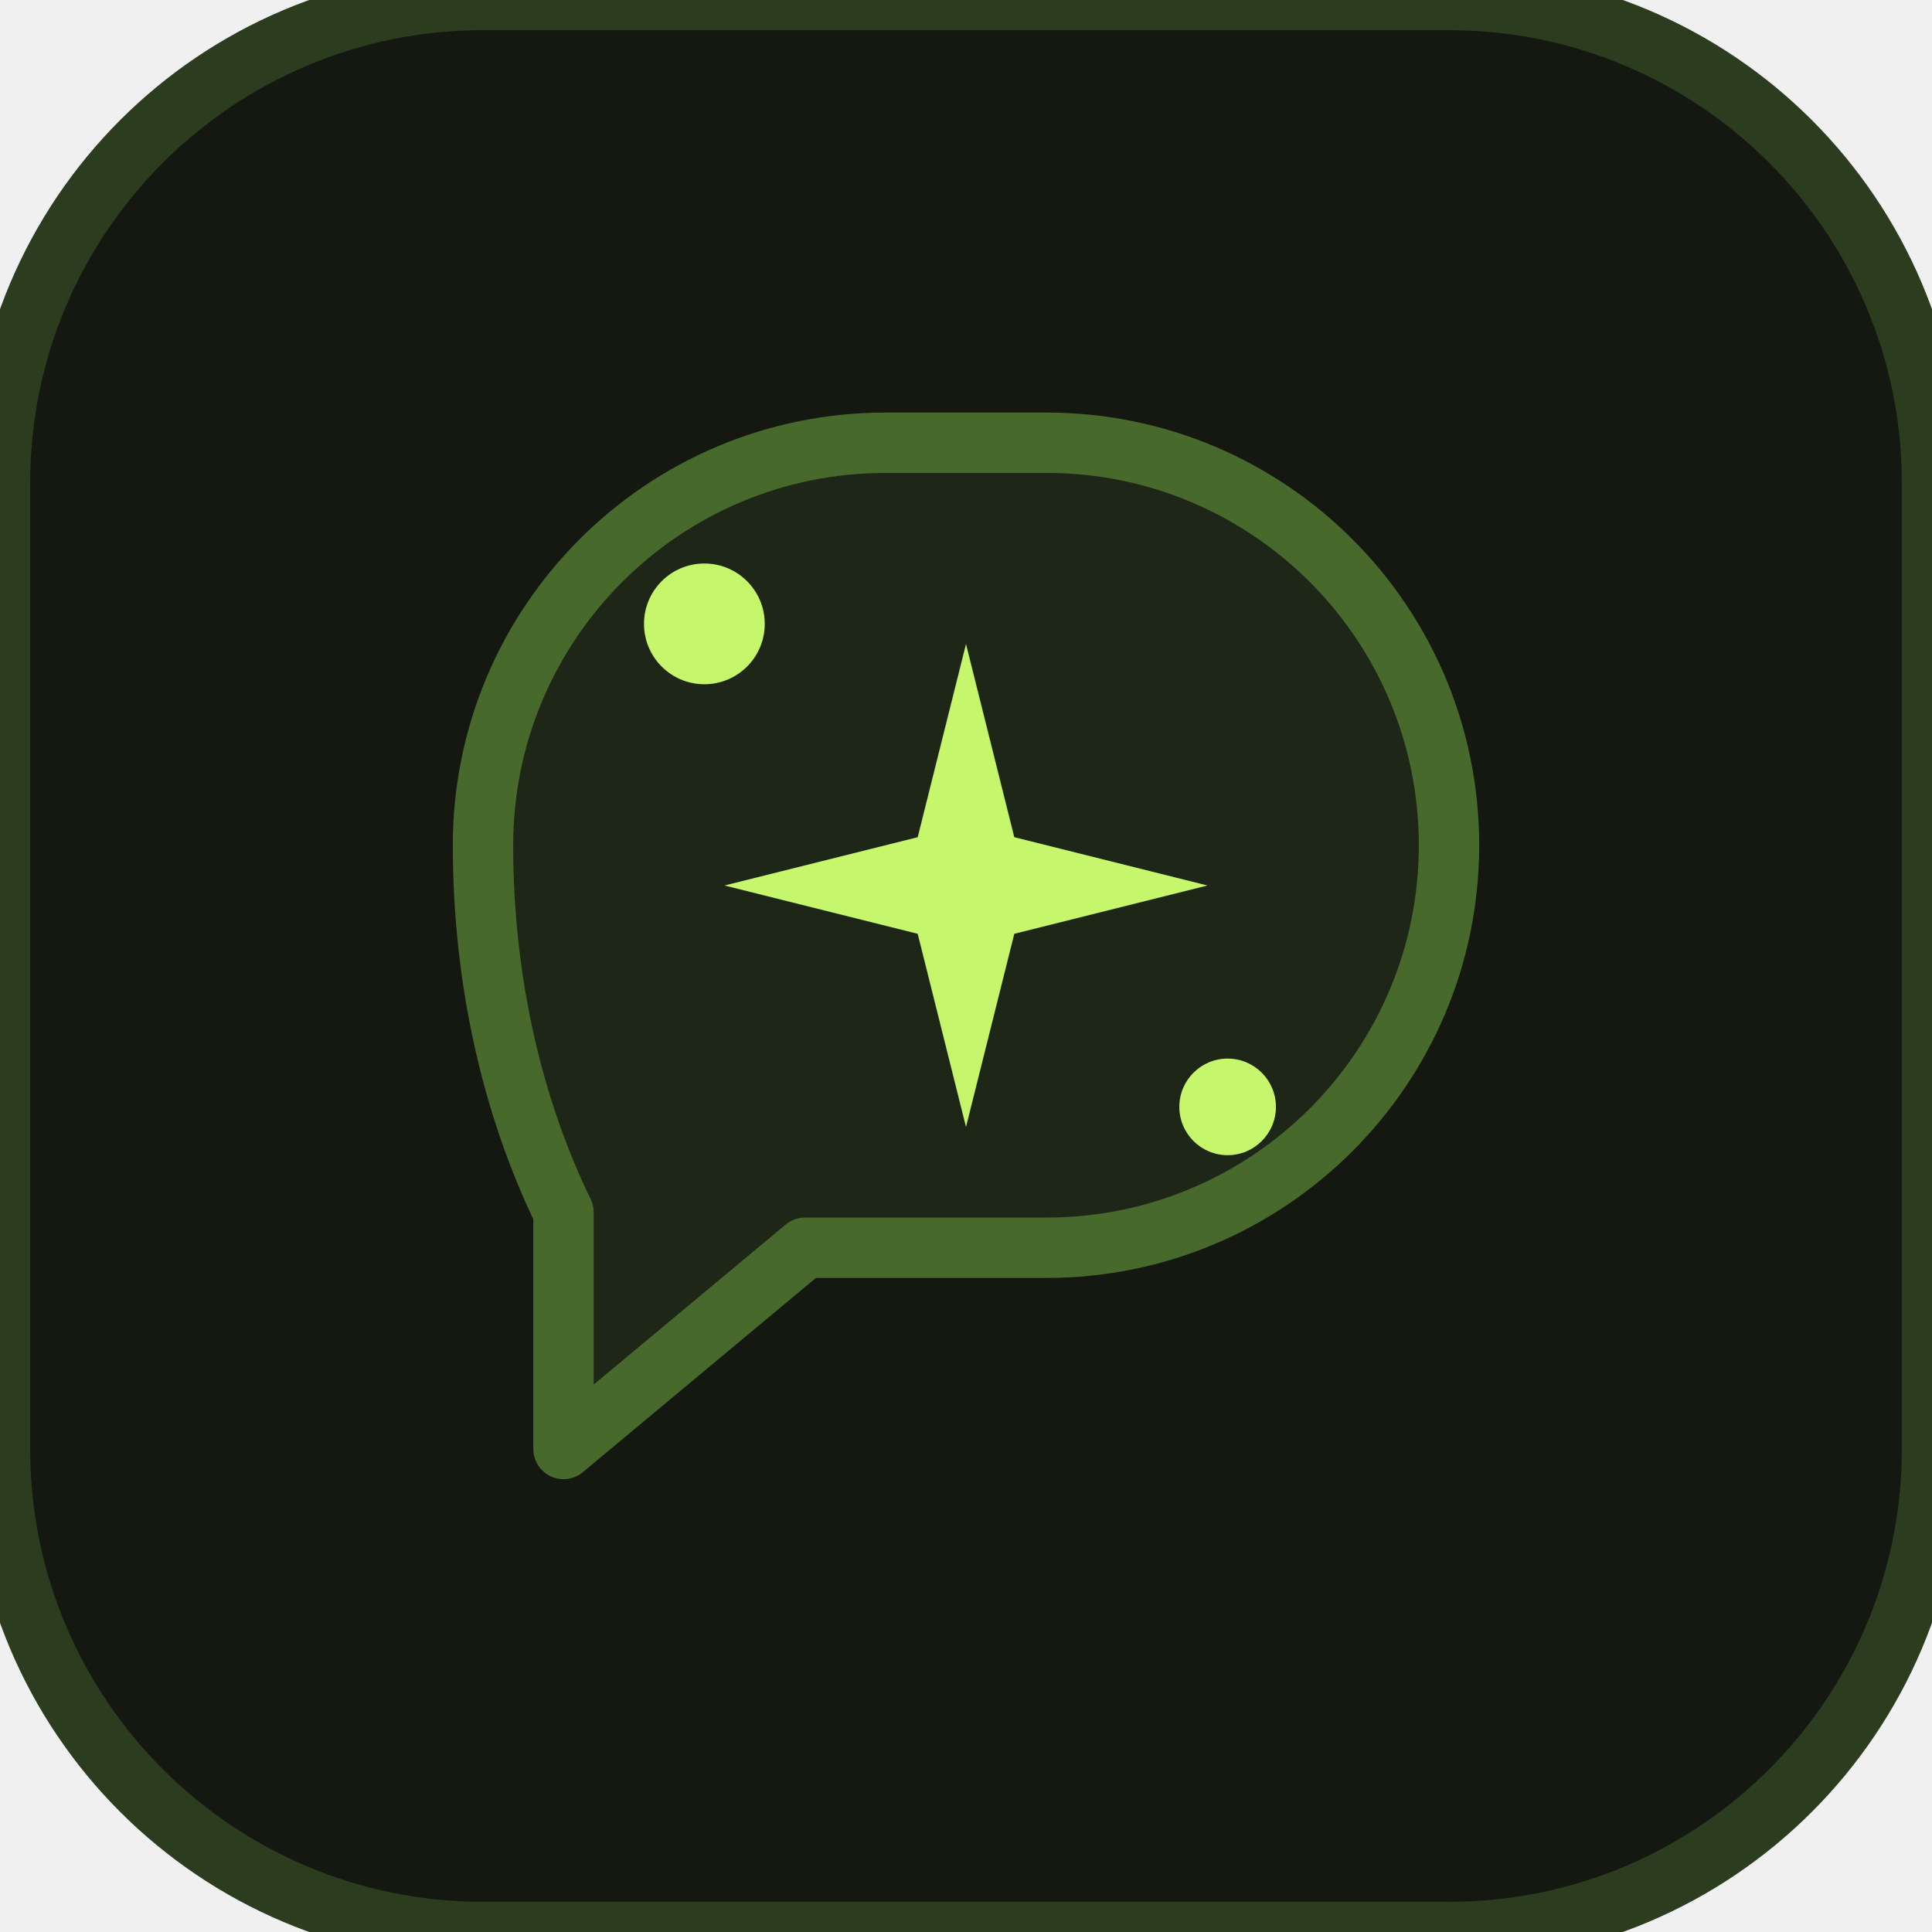
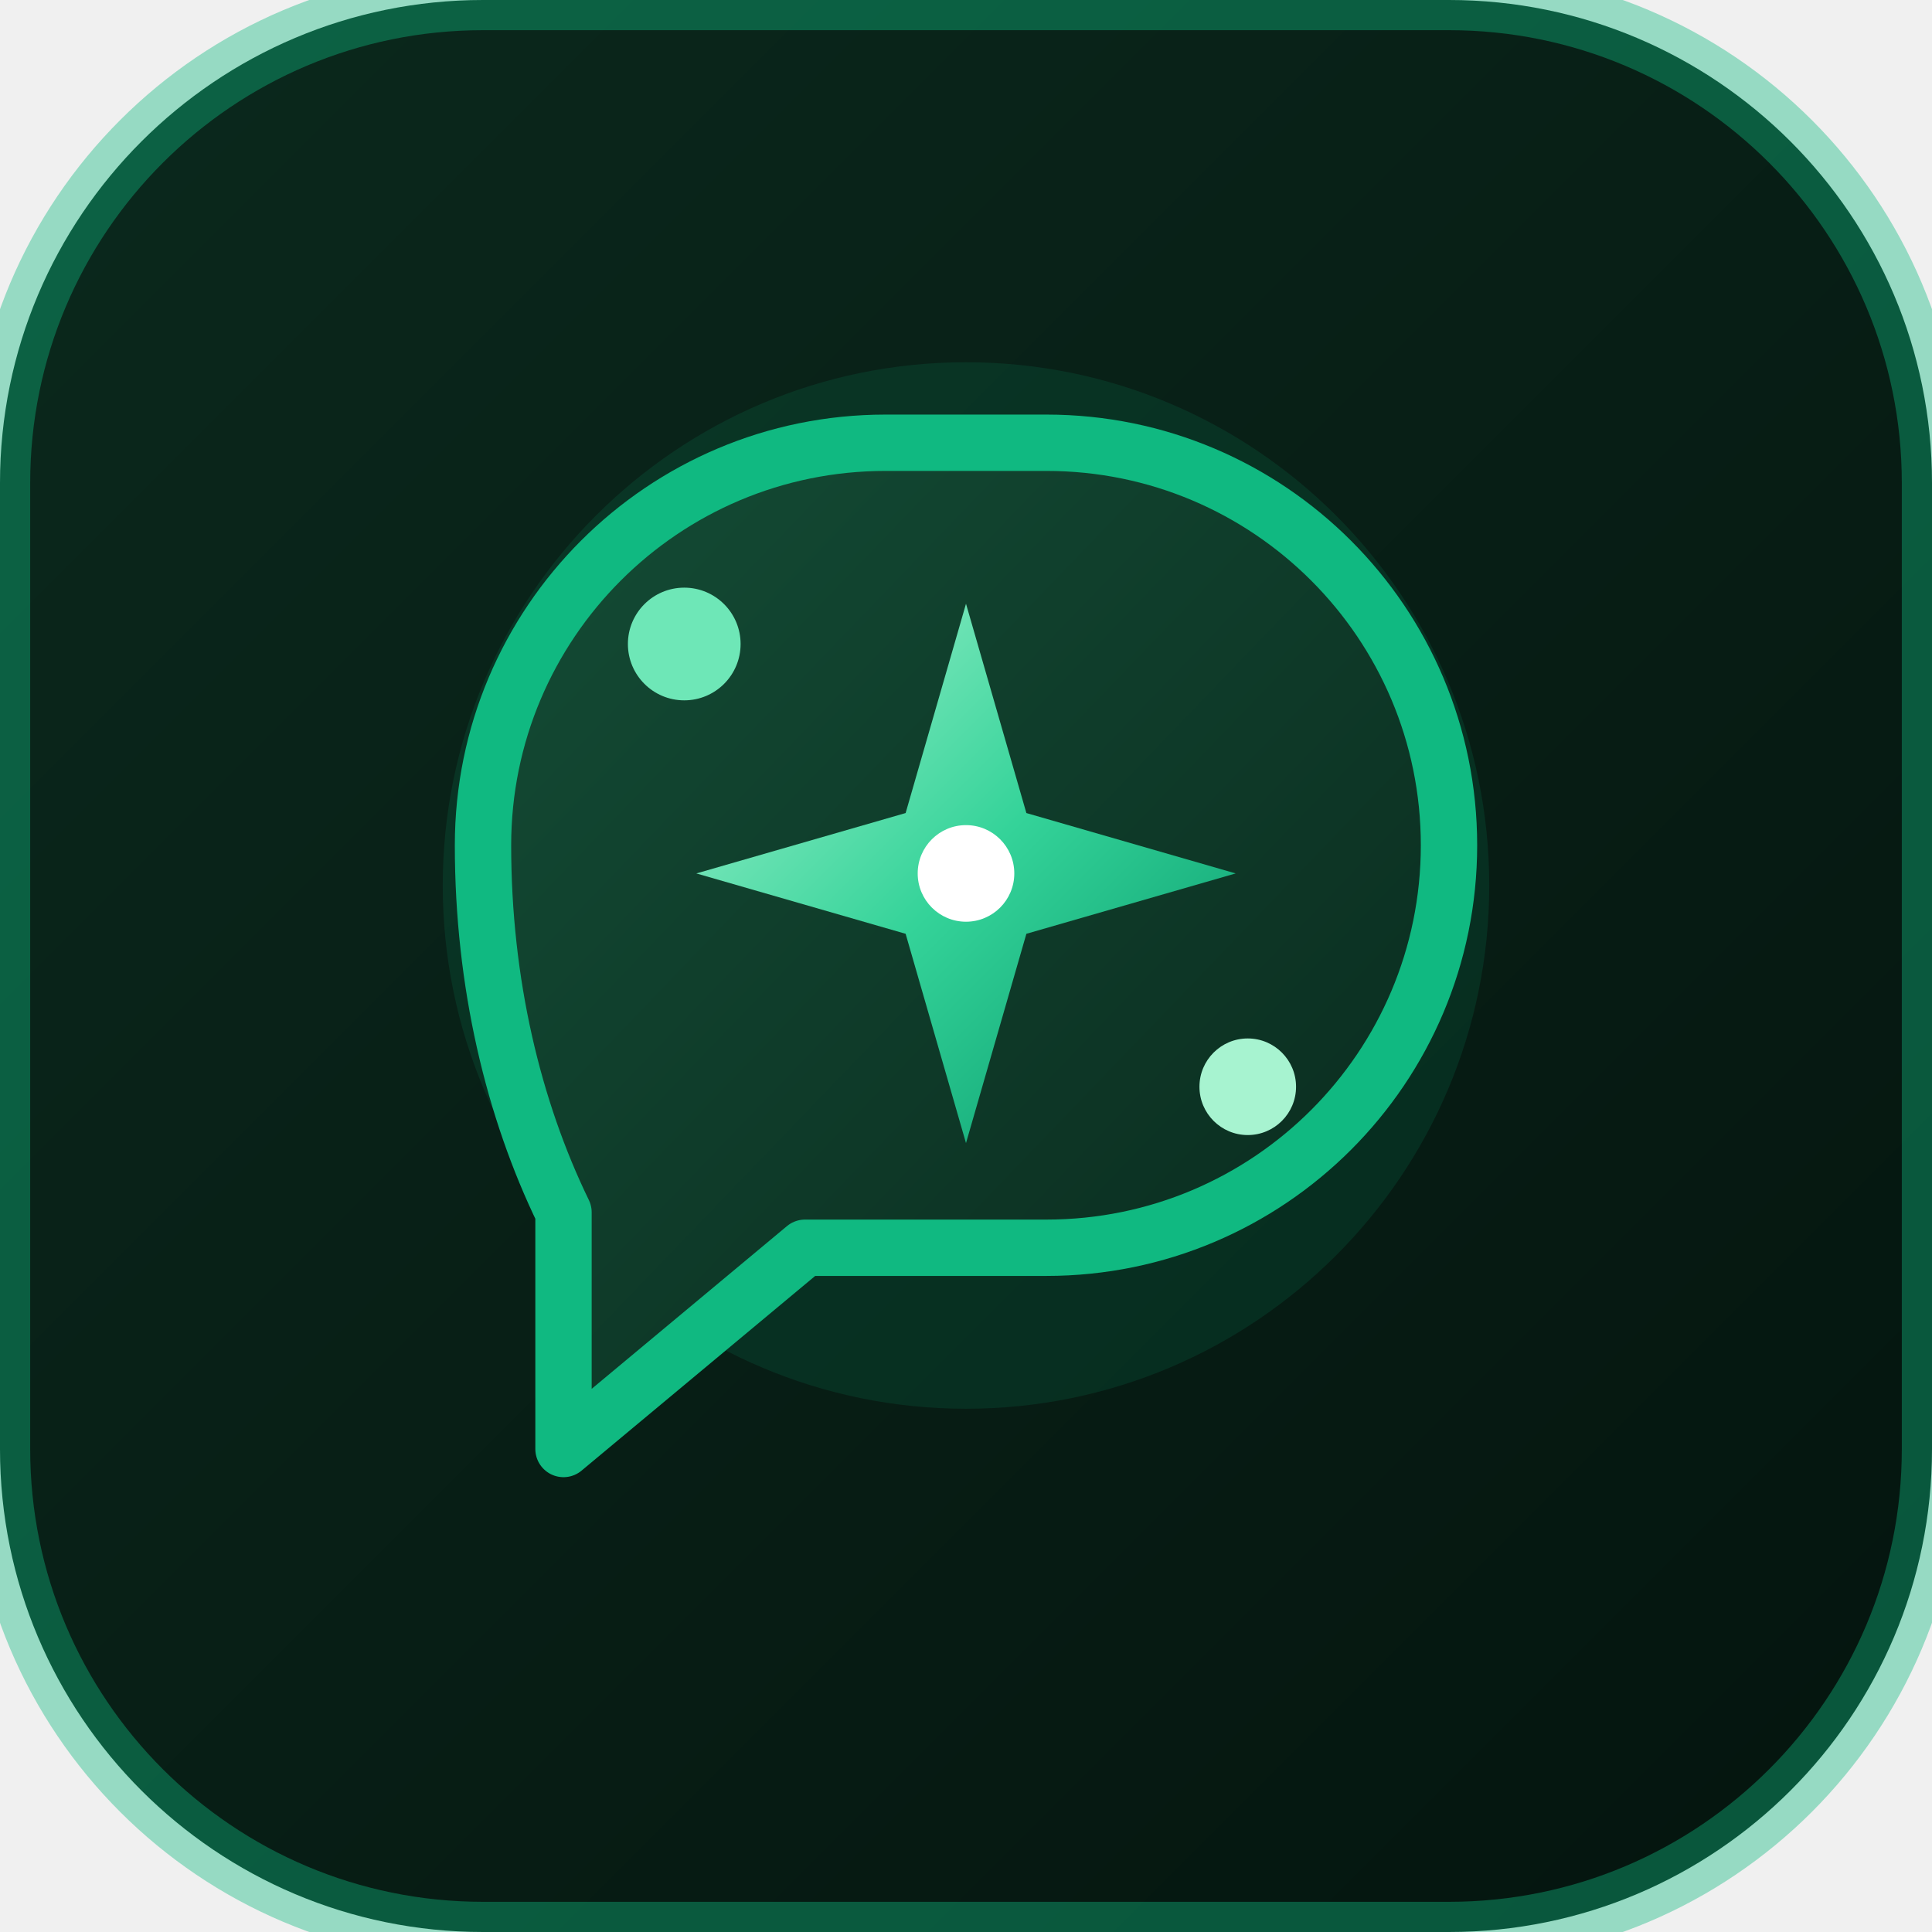
<svg xmlns="http://www.w3.org/2000/svg" viewBox="0 0 48 48" width="48" height="48" fill="none">
-   <rect width="48" height="48" rx="12" fill="#141810" stroke="#2c3c1e" stroke-width="1.5" />
-   <path d="M12 21C12 15.477 16.477 11 22 11H26C31.523 11 36 15.477 36 21C36 26.523 31.523 31 26 31H20L14 36V30.12C12.755 27.56 12 24.42 12 21Z" fill="#1d2617" stroke="#48692c" stroke-width="1.5" stroke-linejoin="round" />
-   <path d="M24 16L25.2 20.8L30 22L25.2 23.2L24 28L22.8 23.2L18 22L22.8 20.8L24 16Z" fill="#c5f66b" />
-   <circle cx="17.5" cy="15.5" r="1.5" fill="#c5f66b" />
-   <circle cx="30.5" cy="27.5" r="1.2" fill="#c5f66b" />
+   <defs>
+     <linearGradient id="ast-bg" x1="0%" y1="0%" x2="100%" y2="100%">
+       <stop offset="0%" stop-color="#0b291d" />
+       <stop offset="100%" stop-color="#04140e" />
+     </linearGradient>
+     <linearGradient id="ast-bubble" x1="0%" y1="0%" x2="100%" y2="100%">
+       <stop offset="0%" stop-color="#144d36" />
+       <stop offset="100%" stop-color="#09281c" />
+     </linearGradient>
+     <linearGradient id="ast-spark" x1="0%" y1="0%" x2="100%" y2="100%">
+       <stop offset="0%" stop-color="#a7f3d0" />
+       <stop offset="50%" stop-color="#34d399" />
+       <stop offset="100%" stop-color="#059669" />
+     </linearGradient>
+   </defs>
+   <rect width="48" height="48" rx="12" fill="url(#ast-bg)" stroke="#10b981" stroke-opacity="0.4" stroke-width="1.5" />
+   <circle cx="24" cy="22" r="13" fill="#10b981" fill-opacity="0.12" />
+   <path d="M12 21C12 15.477 16.477 11 22 11H26C31.523 11 36 15.477 36 21C36 26.523 31.523 31 26 31H20L14 36V30.12C12.755 27.56 12 24.42 12 21Z" fill="url(#ast-bubble)" stroke="#10b981" stroke-width="1.4" stroke-linejoin="round" />
+   <path d="M24 15L25.5 20.2L30.7 21.7L25.5 23.2L24 28.4L22.5 23.2L17.3 21.7L22.5 20.2L24 15Z" fill="url(#ast-spark)" />
+   <circle cx="24" cy="21.7" r="1.2" fill="#ffffff" />
+   <circle cx="17" cy="16" r="1.4" fill="#6ee7b7" />
+   <circle cx="31" cy="27" r="1.2" fill="#a7f3d0" />
</svg>
